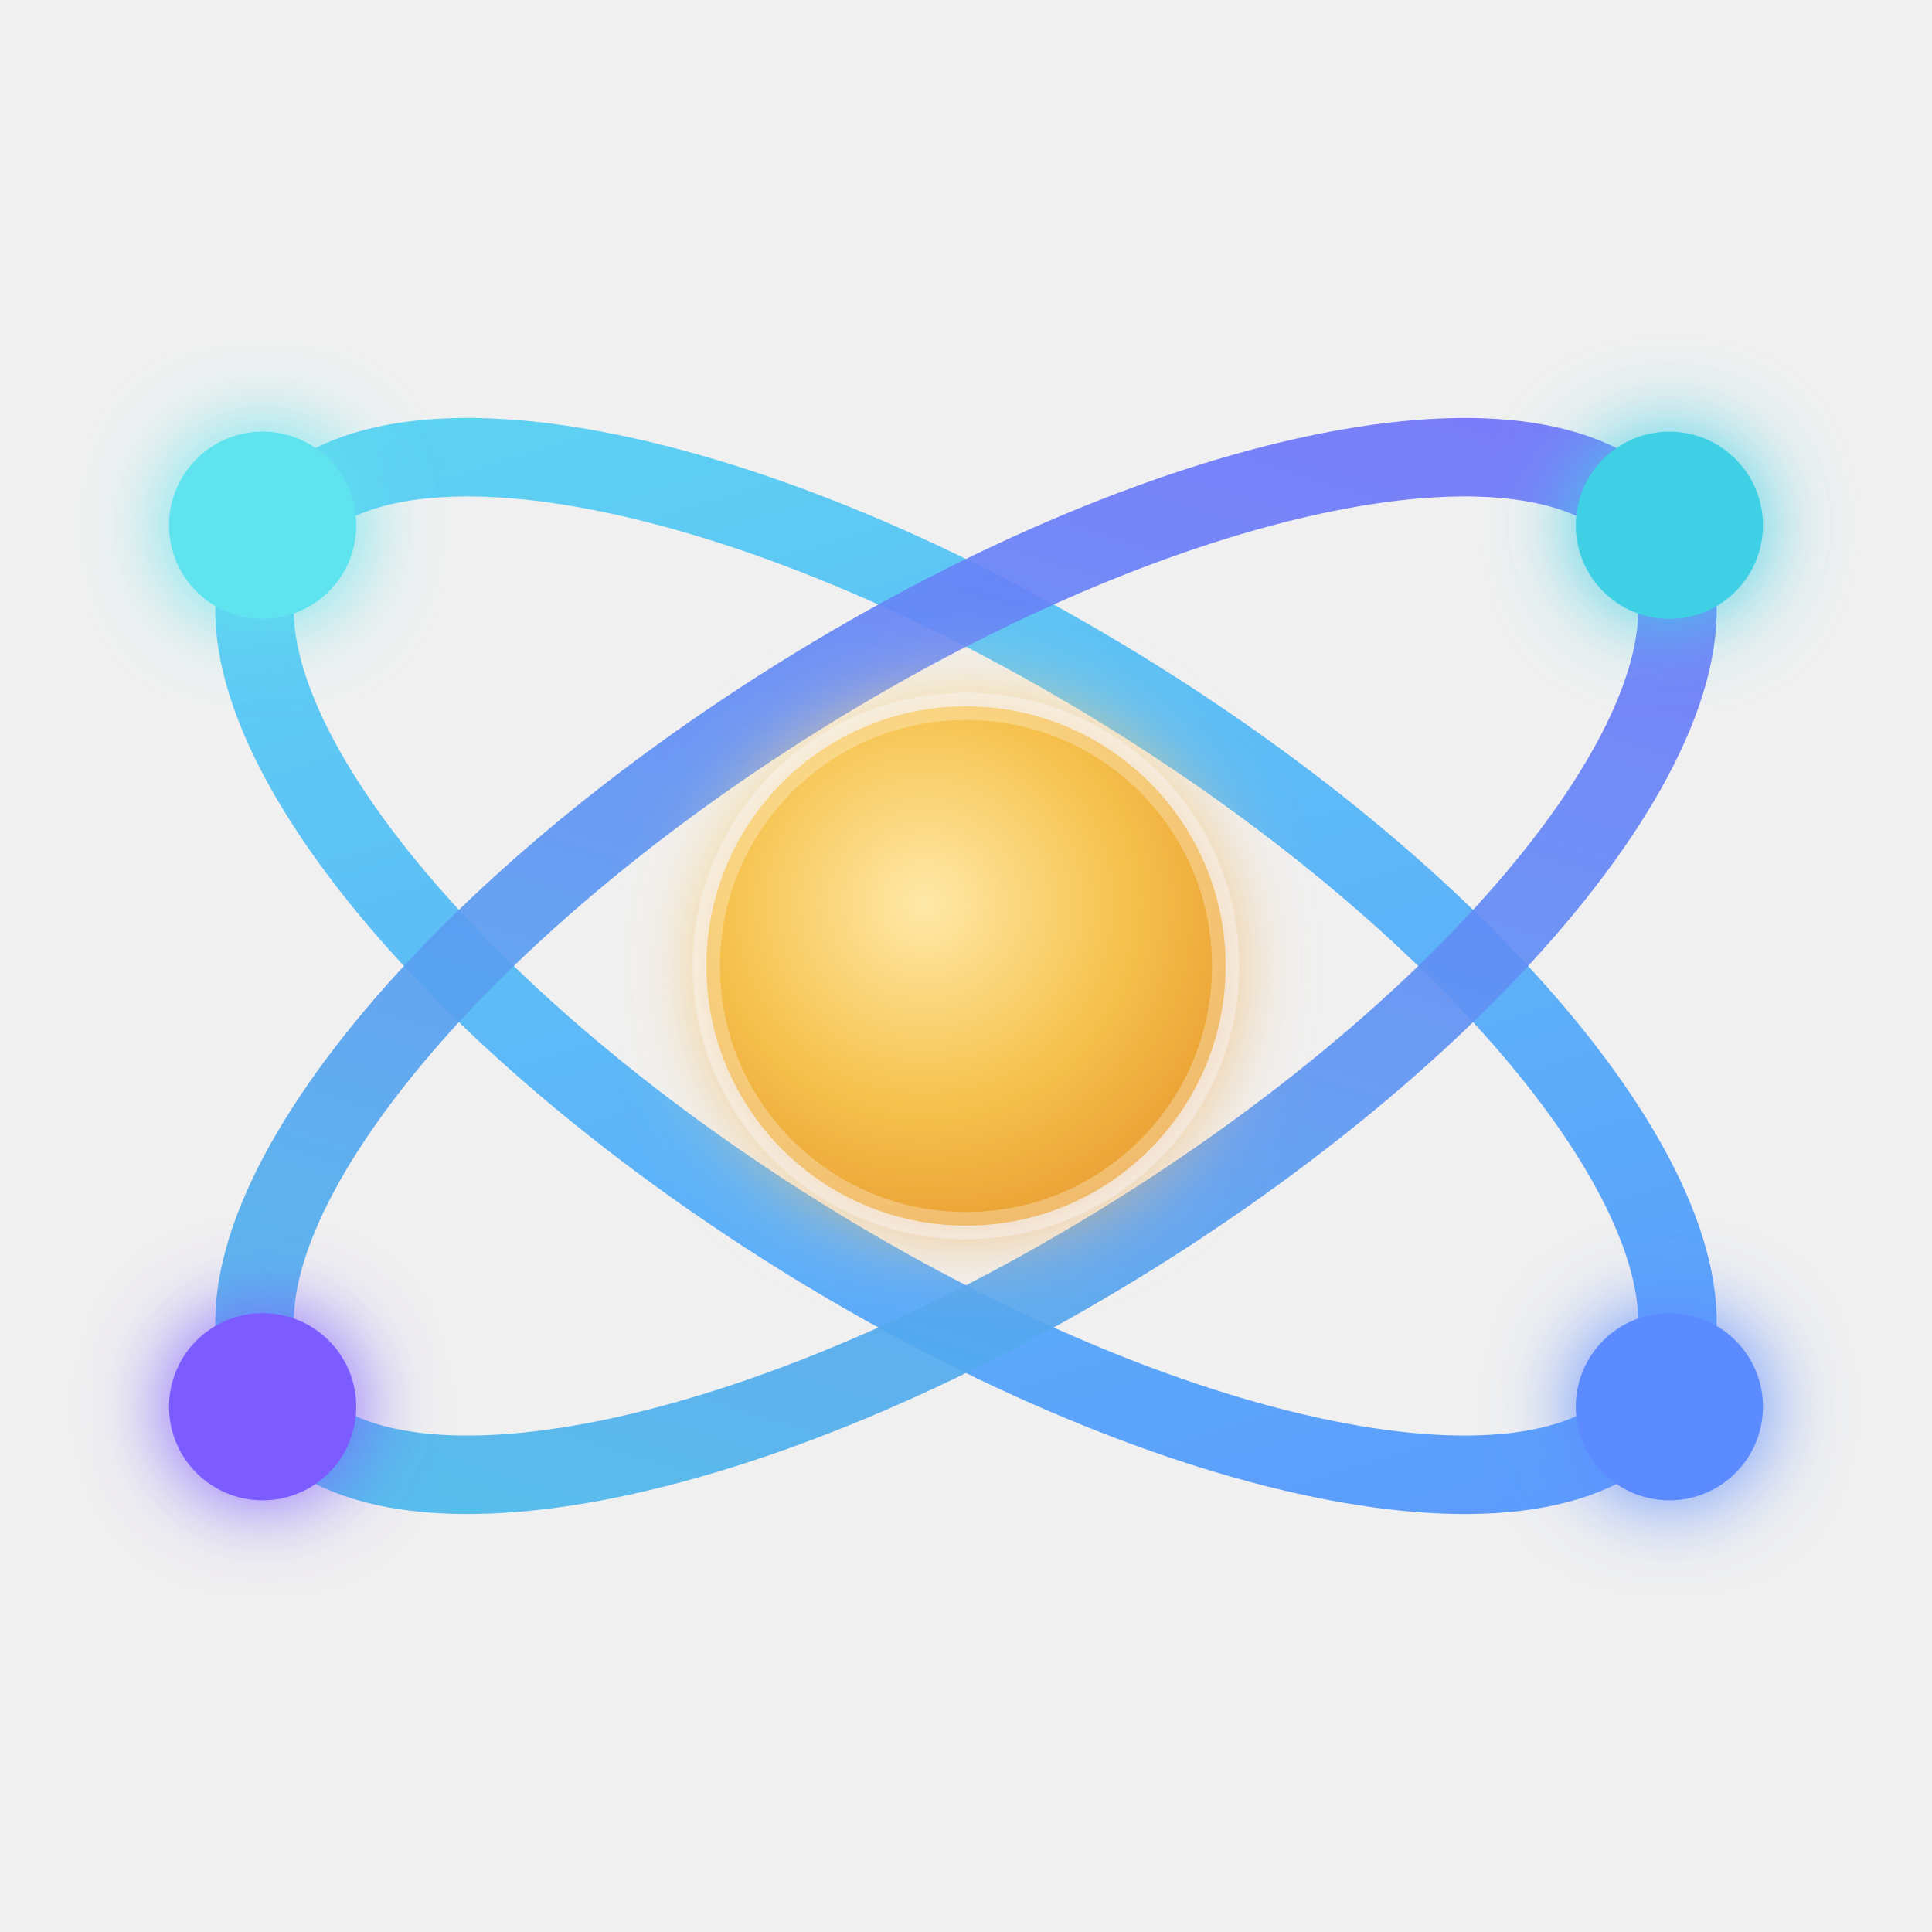
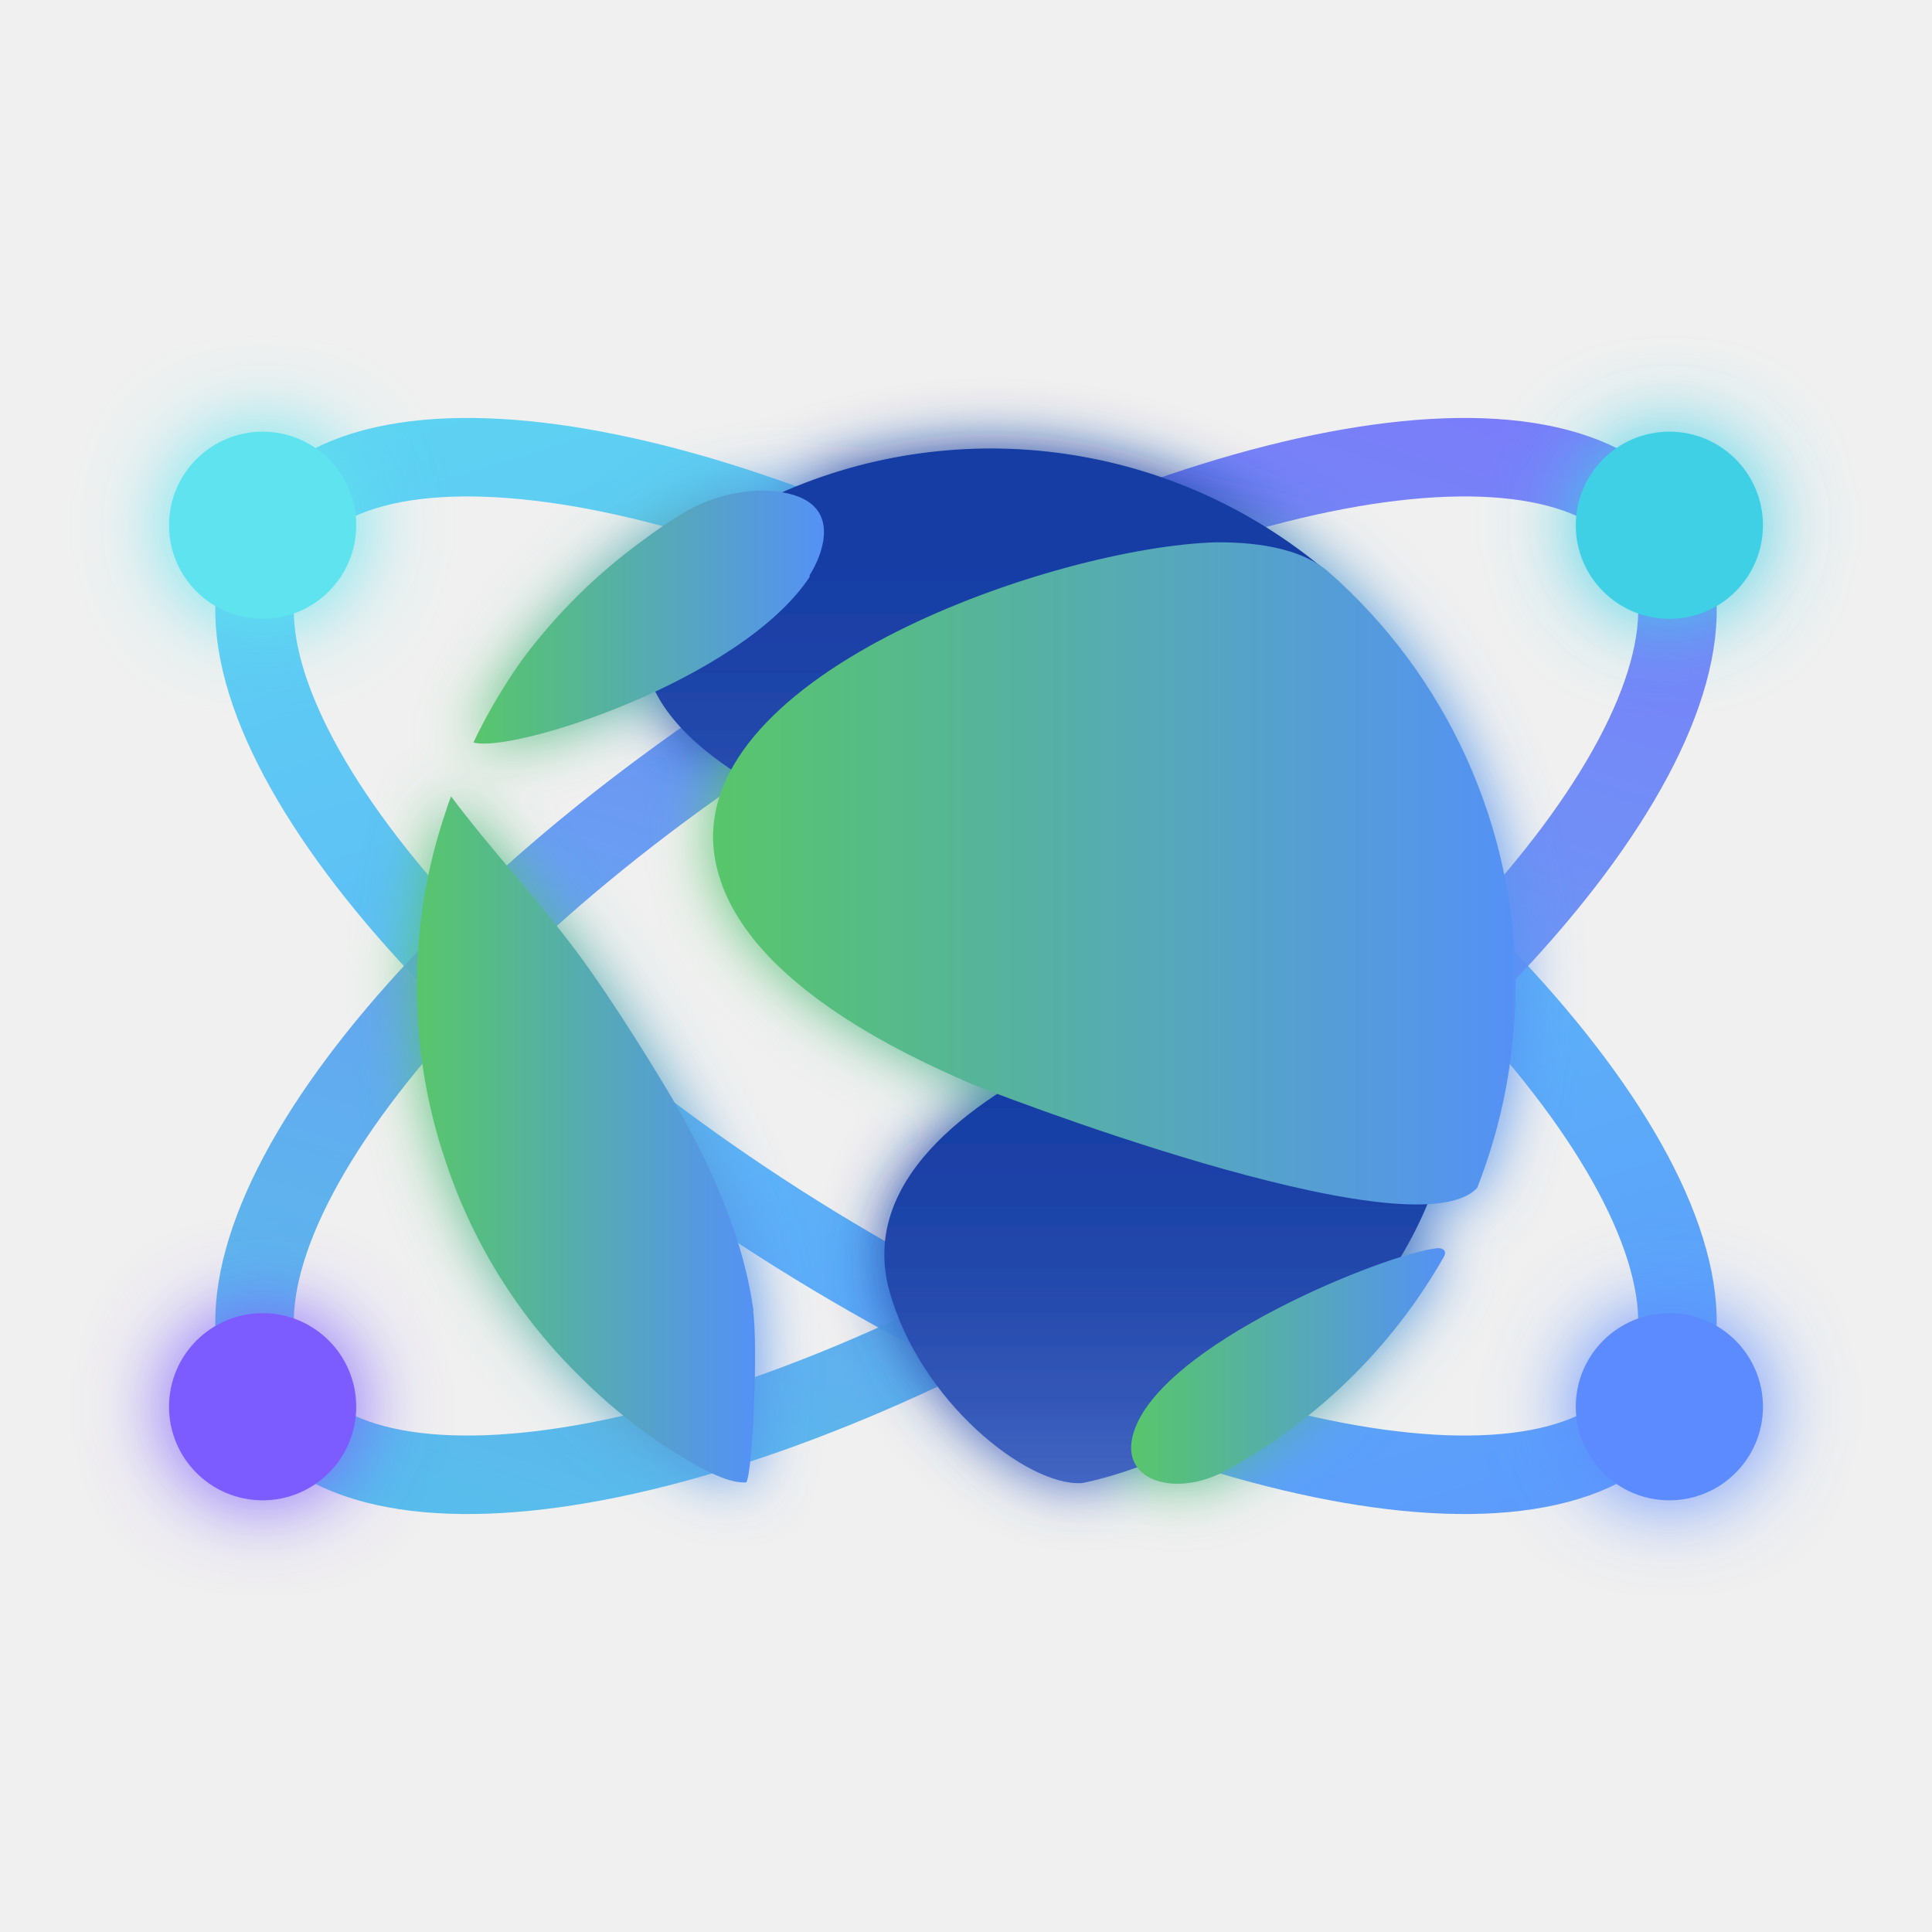
- <svg xmlns="http://www.w3.org/2000/svg" width="64" height="64" viewBox="0 0 64 64" fill="none" role="img" aria-label="Terra Classic">
+ <svg xmlns="http://www.w3.org/2000/svg" xmlns:xlink="http://www.w3.org/1999/xlink" width="64" height="64" viewBox="0 0 64 64" fill="none" role="img" aria-label="Terra Classic">
  <defs>
    <linearGradient id="tcOrbA" x1="4" y1="8" x2="60" y2="56" gradientUnits="userSpaceOnUse">
      <stop stop-color="#5FE3EF" />
      <stop offset="1" stop-color="#5B8BFF" />
    </linearGradient>
    <linearGradient id="tcOrbB" x1="60" y1="8" x2="4" y2="56" gradientUnits="userSpaceOnUse">
      <stop stop-color="#7C5CFF" />
      <stop offset="1" stop-color="#3FD0E6" />
    </linearGradient>
-     <radialGradient id="tcLuna" cx="0.42" cy="0.38" r="0.7">
-       <stop stop-color="#FFE9A8" />
-       <stop offset="0.55" stop-color="#F6C24E" />
-       <stop offset="1" stop-color="#E89A2E" />
-     </radialGradient>
    <filter id="tcGlow" x="-40%" y="-40%" width="180%" height="180%">
      <feGaussianBlur stdDeviation="1.4" result="b" />
      <feMerge>
        <feMergeNode in="b" />
        <feMergeNode in="SourceGraphic" />
      </feMerge>
    </filter>
+     <linearGradient id="tcBrandA" x1="35.55" y1="48.97" x2="35.55" y2="24.51" gradientUnits="userSpaceOnUse">
+       <stop offset="0" stop-color="#4366c2" />
+       <stop offset="0.15" stop-color="#3458b8" />
+       <stop offset="0.4" stop-color="#2348ac" />
+       <stop offset="0.67" stop-color="#193fa5" />
+       <stop offset="1" stop-color="#163ca3" />
+     </linearGradient>
+     <linearGradient id="tcBrandB" x1="28.73" y1="22.86" x2="28.73" y2="0" xlink:href="#tcBrandA" />
+     <linearGradient id="tcBrandC" x1="2.68" y1="8.02" x2="19.28" y2="8.02" gradientUnits="userSpaceOnUse">
+       <stop offset="0" stop-color="#58c66b" />
+       <stop offset="1" stop-color="#5491f6" />
+     </linearGradient>
+     <linearGradient id="tcBrandD" x1="0" y1="32.68" x2="16.02" y2="32.68" xlink:href="#tcBrandC" />
+     <linearGradient id="tcBrandE" x1="14.03" y1="20.12" x2="52" y2="20.12" xlink:href="#tcBrandC" />
+     <linearGradient id="tcBrandF" x1="33.83" y1="43.42" x2="48.69" y2="43.42" xlink:href="#tcBrandC" />
  </defs>
  <g fill="none" stroke-width="2.6" stroke-linecap="round">
    <ellipse cx="32" cy="32" rx="27" ry="10.5" stroke="url(#tcOrbA)" transform="rotate(32 32 32)" />
    <ellipse cx="32" cy="32" rx="27" ry="10.5" stroke="url(#tcOrbB)" transform="rotate(-32 32 32)" opacity="0.92" />
  </g>
  <g filter="url(#tcGlow)">
    <circle cx="8.7" cy="17.4" r="3.1" fill="#5FE3EF" />
    <circle cx="55.3" cy="46.6" r="3.1" fill="#5B8BFF" />
    <circle cx="8.7" cy="46.6" r="3.1" fill="#7C5CFF" />
    <circle cx="55.3" cy="17.4" r="3.1" fill="#3FD0E6" />
  </g>
-   <g filter="url(#tcGlow)">
-     <circle cx="32" cy="32" r="8.6" fill="url(#tcLuna)" />
-     <circle cx="32" cy="32" r="8.6" fill="none" stroke="#FFFFFF" stroke-opacity="0.28" stroke-width="0.9" />
+   <g filter="url(#tcGlow)" transform="translate(13.8 14.85) scale(0.7)">
+     <path d="M22.36,39.82c1.43,5.28,6.54,9.31,9.12,9.15.09,0,9.79-1.82,15.1-10.71,4.13-6.92,2.73-13.6-2.89-13.75-2,.15-24,5.25-21.33,15.31" fill="url(#tcBrandA)" />
+     <path d="M43.16,5.9h0a24.63,24.63,0,0,0-26-3.76,14.3,14.3,0,0,0-1.57.77c-.34.18-.69.37-1,.57l.09,0A11.17,11.17,0,0,0,12.05,6C5,15.33,28.7,22.15,41.39,22.17,47.23,26.37,48.87,10.35,43.16,5.9Z" fill="url(#tcBrandB)" />
+     <path d="M18.6,6.09C15.34,11,4.48,14.46,2.69,13.92v0l.22-.45A26.58,26.58,0,0,1,5,10,26.57,26.57,0,0,1,10.65,4.4,23.91,23.91,0,0,1,12.72,3a7.6,7.6,0,0,1,3.59-1c4.84.09,2.31,4,2.29,4" fill="url(#tcBrandC)" />
+     <path d="M15.92,40.79c.24,1.54,0,7.63-.32,8.15-.27,0-.83.05-2.47-.87a24,24,0,0,1-2.48-1.62,26,26,0,0,1-3-2.6,25.13,25.13,0,0,1-2.6-3,25.44,25.44,0,0,1-3.69-7.15,25.27,25.27,0,0,1-1-4,26.42,26.42,0,0,1,0-8.45,25.81,25.81,0,0,1,1-4q.12-.39.27-.78h0c1.87,2.5,4,4.76,5.89,7.28s4.17,6.32,4.66,7.16c3,5.19,3.54,8.4,3.77,9.94" fill="url(#tcBrandD)" />
+     <path d="M52,25.43A26.06,26.06,0,0,1,50.19,35c-3.06,3.29-23.71-4.82-23.91-4.91-2.83-1.24-11.42-5-12.2-10.94C13,10.62,30.23,4.68,37.82,4.45c.91,0,3.68,0,5.29,1.36A26,26,0,0,1,52,25.43" fill="url(#tcBrandE)" />
+     <path d="M38,48.53c-2.25,1.06-4.73.29-4.08-1.91,1.23-4.21,12-8.54,14.41-8.77.29,0,.42.17.29.4A26.34,26.34,0,0,1,38,48.53" fill="url(#tcBrandF)" />
  </g>
</svg>
